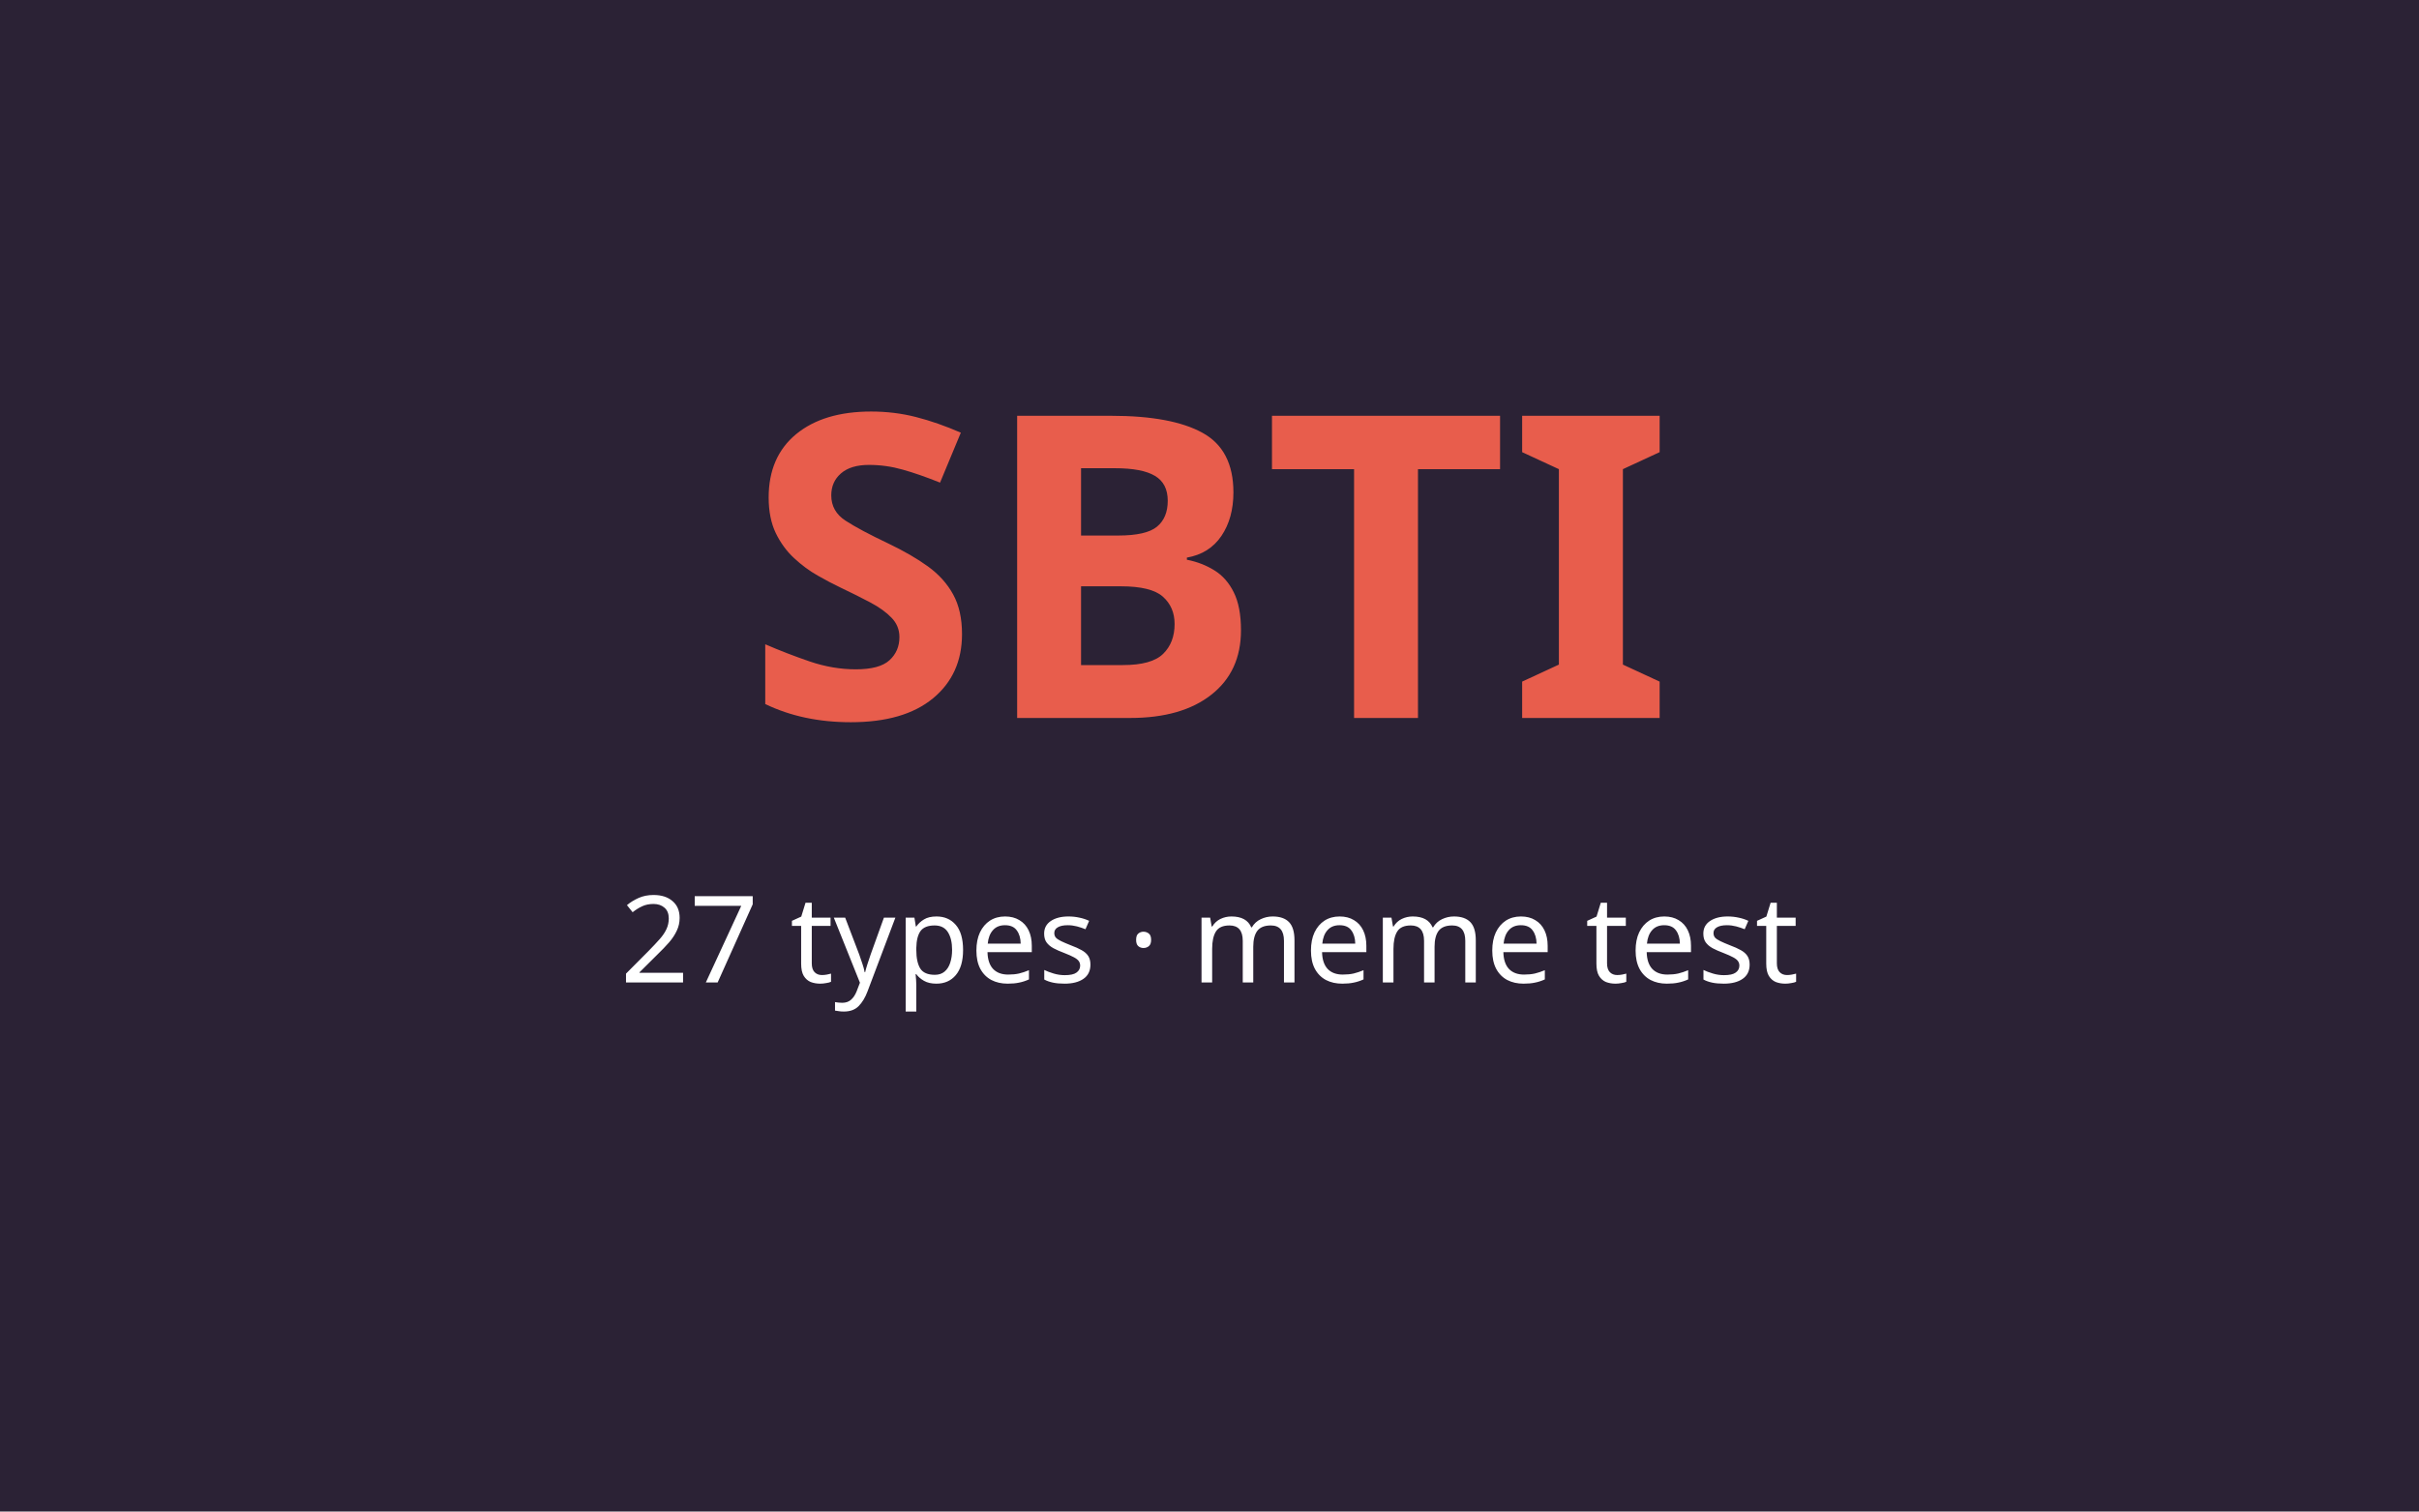
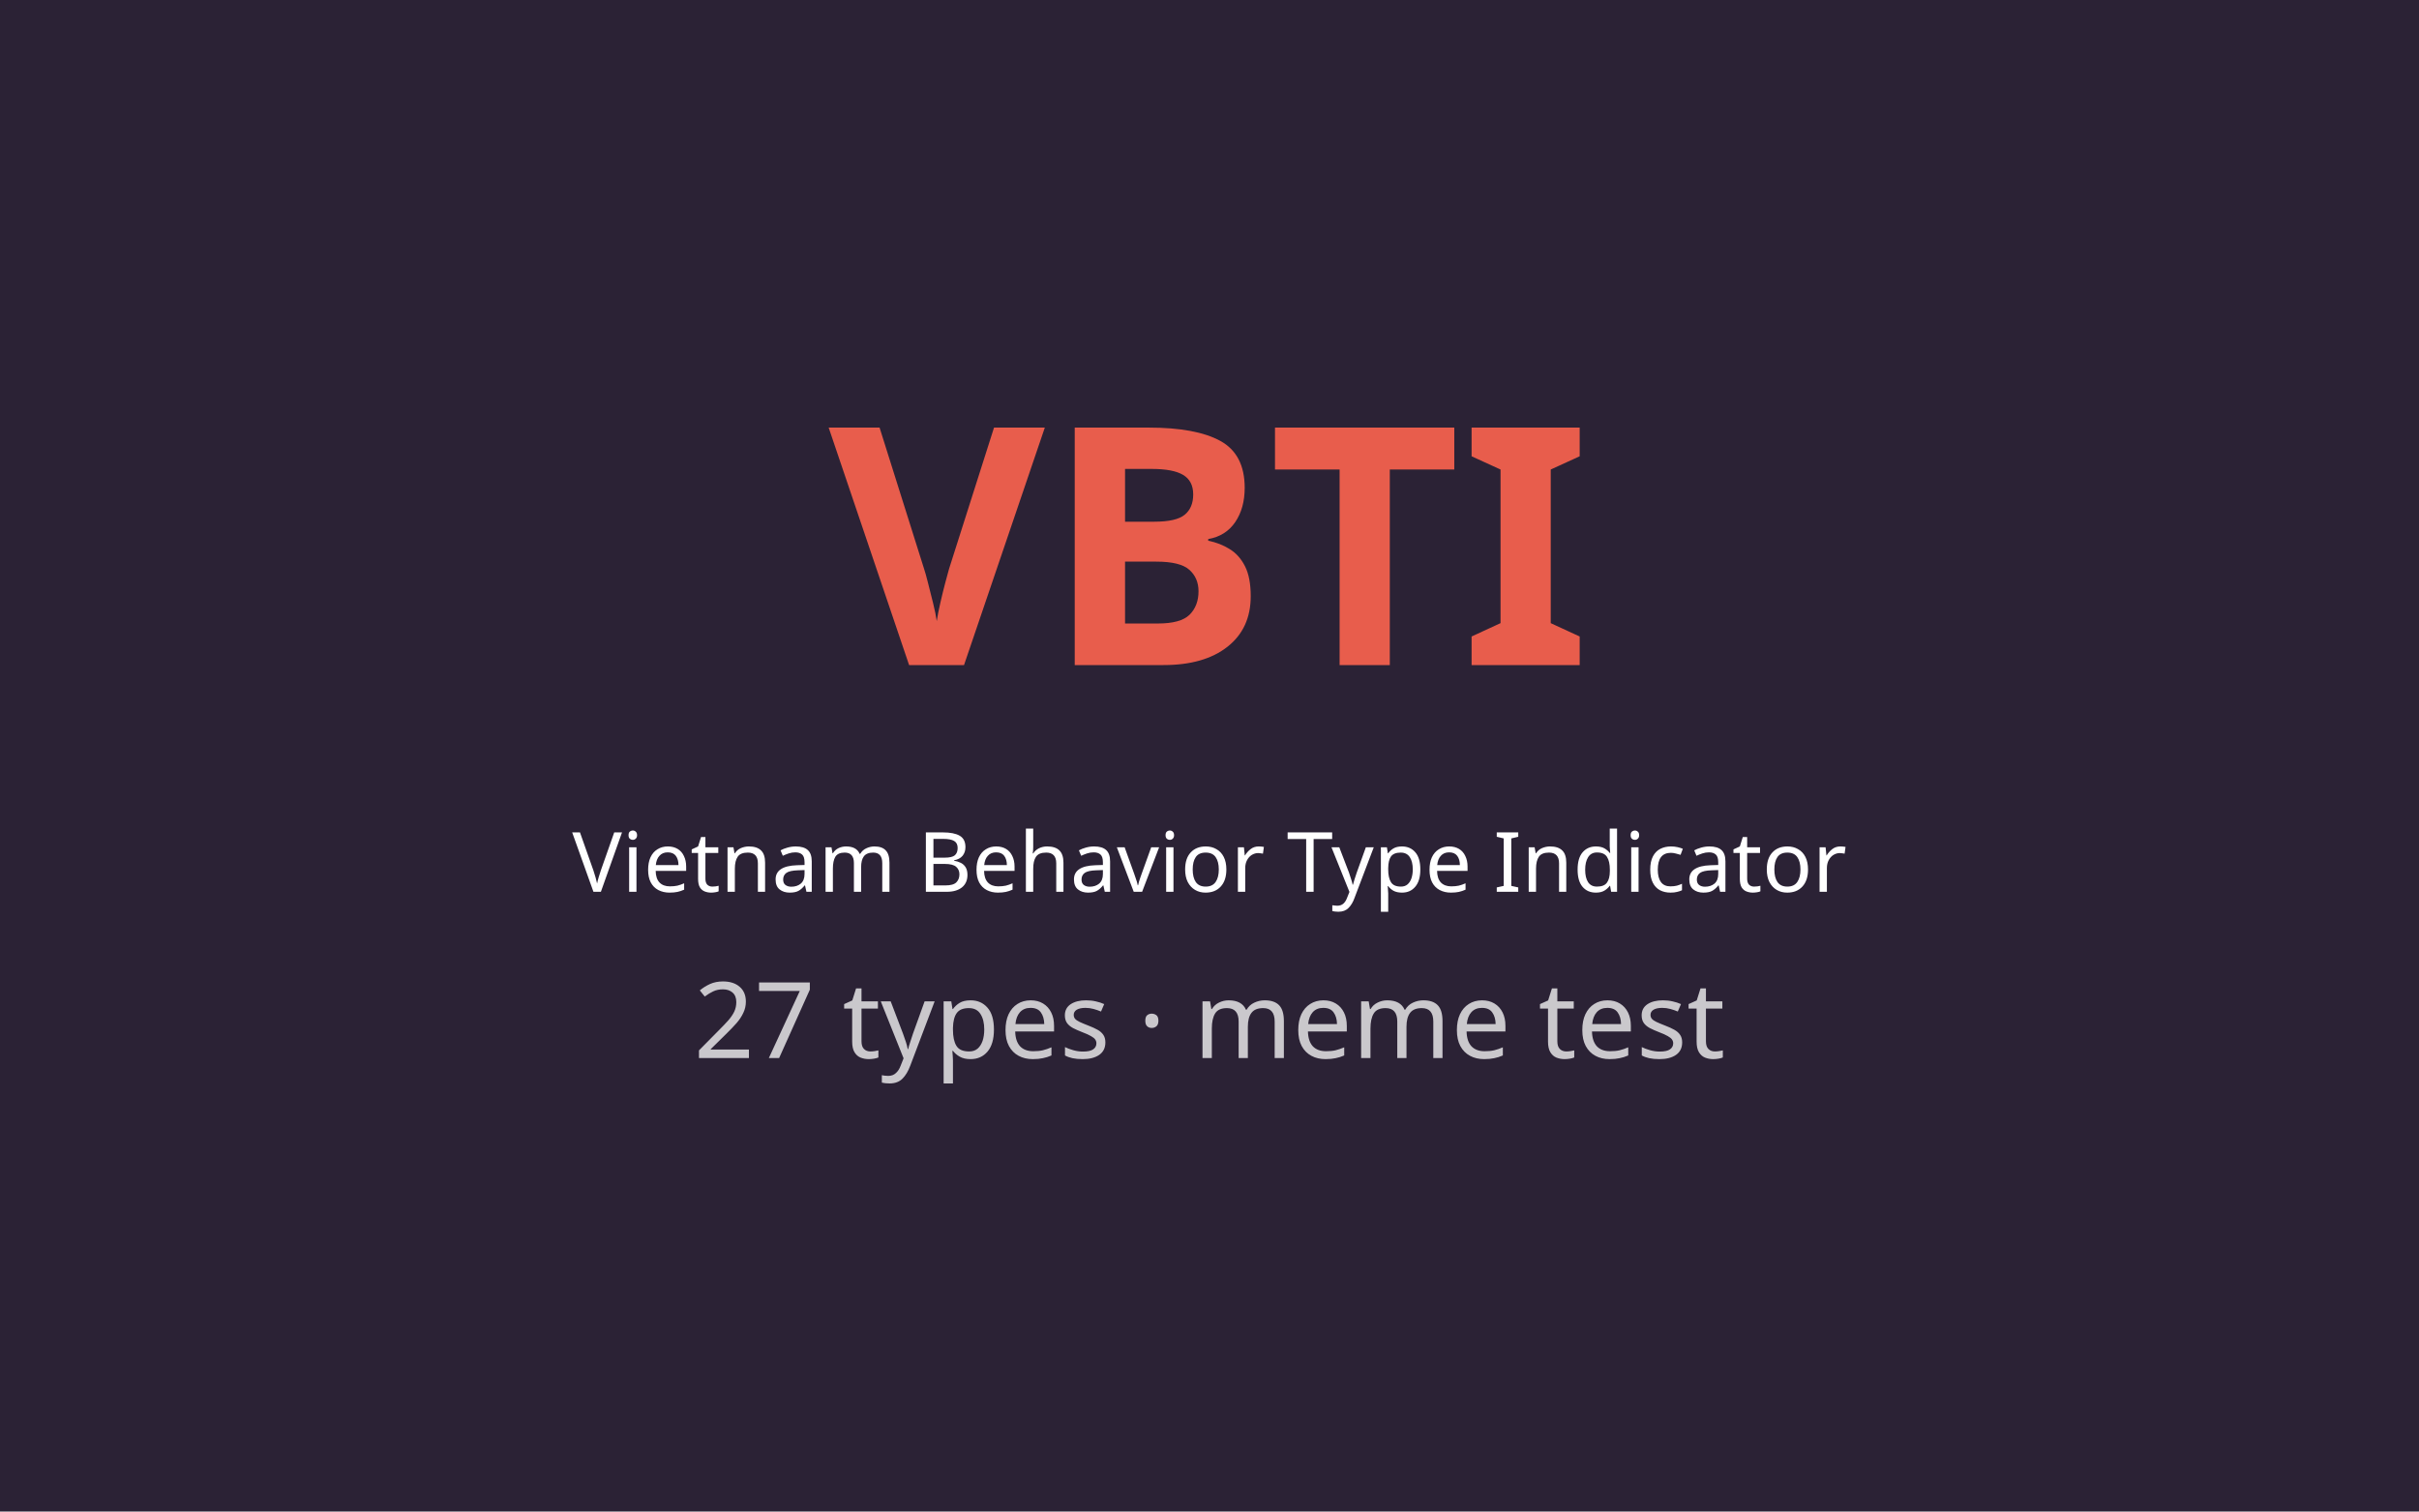
<svg xmlns="http://www.w3.org/2000/svg" viewBox="0 0 320 200">
  <rect width="320" height="200" fill="#2b2235" />
-   <text x="160" y="95" text-anchor="middle" font-family="system-ui,sans-serif" font-size="56" font-weight="900" fill="#e85d4c">SBTI</text>
-   <text x="160" y="130" text-anchor="middle" font-family="system-ui,sans-serif" font-size="16" fill="#fff">27 types · meme test</text>
+   <text x="160" y="88" text-anchor="middle" font-family="system-ui,sans-serif" font-size="44" font-weight="900" fill="#e85d4c">VBTI</text>
+   <text x="160" y="118" text-anchor="middle" font-family="system-ui,sans-serif" font-size="11" fill="#fff">Vietnam Behavior Type Indicator</text>
+   <text x="160" y="140" text-anchor="middle" font-family="system-ui,sans-serif" font-size="14" fill="rgba(255,255,255,0.75)">27 types · meme test</text>
</svg>
